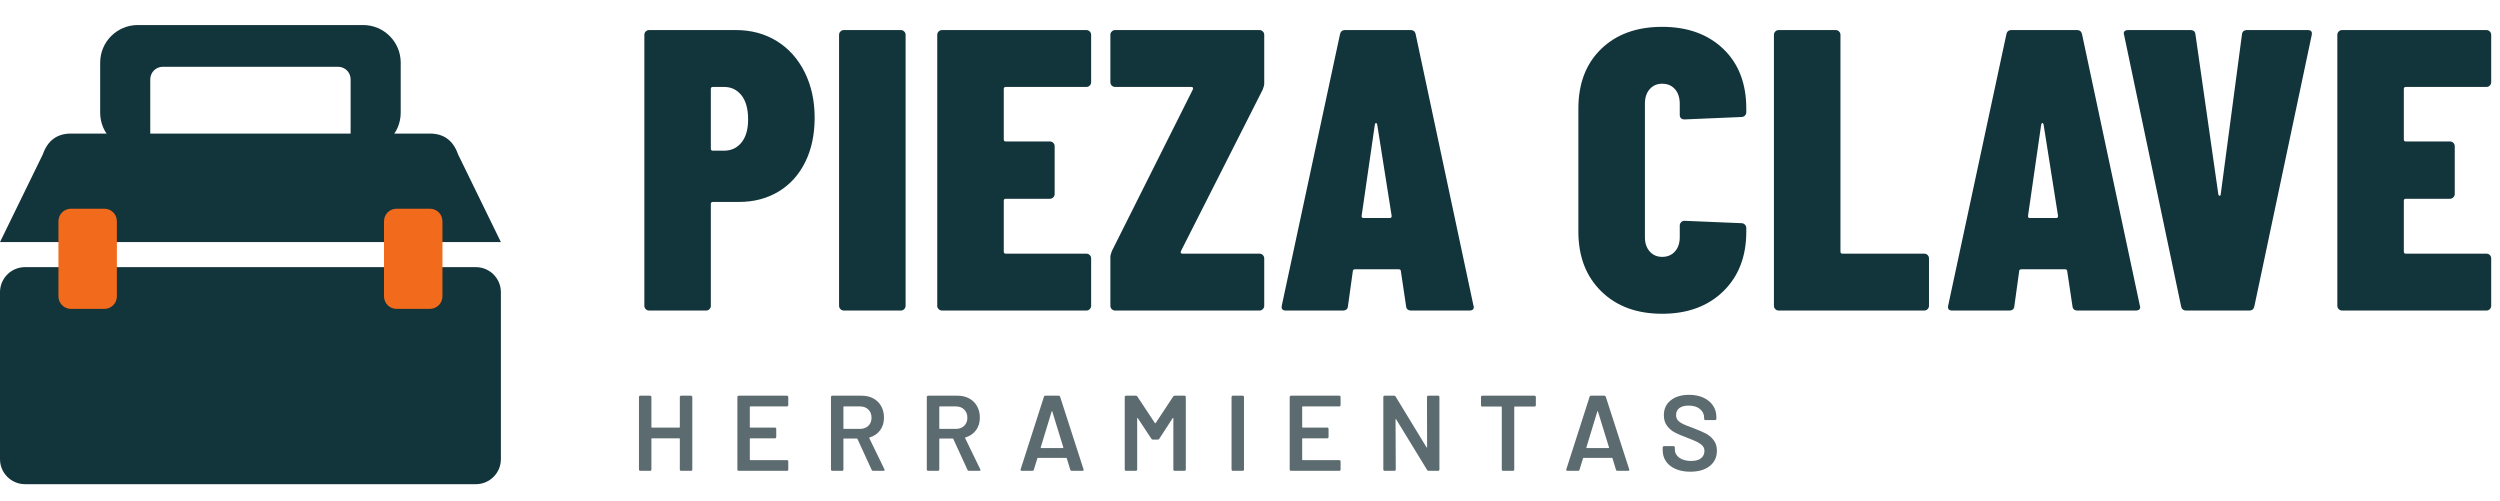
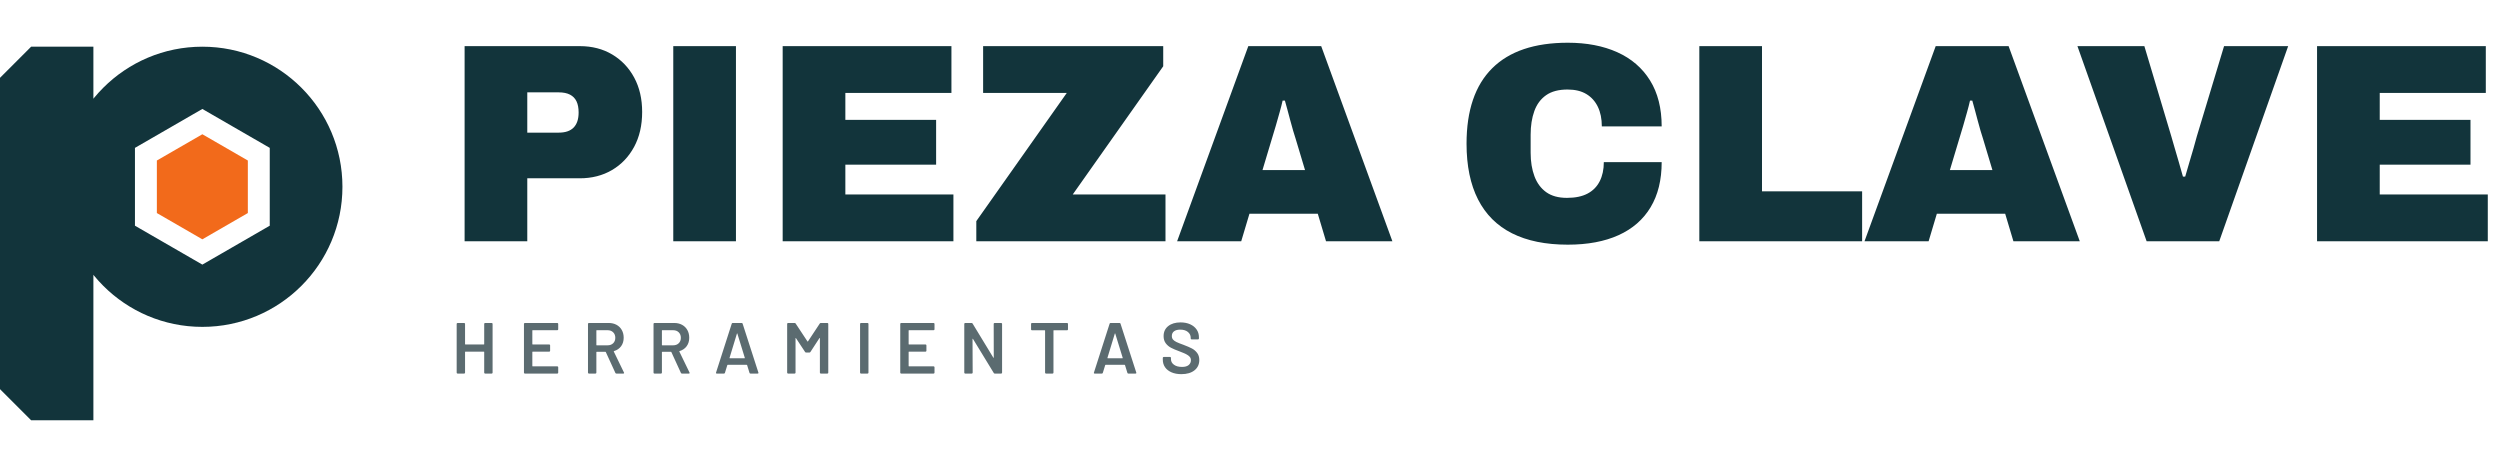
- <svg xmlns="http://www.w3.org/2000/svg" width="598.94" height="120" viewBox="0 0 598.94 120">
-   <g transform="translate(0 0) scale(1)">
-     <path d="M33 6H87A9 9 0 0 1 96 15V27A9 9 0 0 1 87 36H33A9 9 0 0 1 24 27V15A9 9 0 0 1 33 6ZM39 16H81A3 3 0 0 1 84 19V33A3 3 0 0 1 81 36H39A3 3 0 0 1 36 33V19A3 3 0 0 1 39 16Z" fill="#12343b" fill-rule="evenodd" />
-     <path d="M17 32H103Q108 32 109.75 37L120 58H0L10.25 37Q12 32 17 32Z" fill="#12343b" />
-     <path d="M6 64H114A6 6 0 0 1 120 70V110A6 6 0 0 1 114 116H6A6 6 0 0 1 0 110V70A6 6 0 0 1 6 64Z" fill="#12343b" />
-     <path d="M17 50H25A3 3 0 0 1 28 53V71A3 3 0 0 1 25 74H17A3 3 0 0 1 14 71V53A3 3 0 0 1 17 50ZM95 50H103A3 3 0 0 1 106 53V71A3 3 0 0 1 103 74H95A3 3 0 0 1 92 71V53A3 3 0 0 1 95 50Z" fill="#f26a1b" />
+ <svg xmlns="http://www.w3.org/2000/svg" viewBox="0 0 642.45 120" width="642.45" height="120">
+   <g transform="translate(-18 0)">
+     <path d="M26 12 L42 12 L42 108 L26 108 L18 100 L18 20 Z M34 48 A36 36 0 1 1 106 48 A36 36 0 1 1 34 48 Z M70 28 L52.68 38 L52.68 58 L70 68 L87.32 58 L87.32 38 Z" fill="#12343b" />
+     <path d="M70 34.5 L58.31 41.25 L58.31 54.75 L70 61.5 L81.69 54.75 L81.69 41.25 Z" fill="#f26a1b" />
  </g>
-   <path d="M176.26 7.20Q181.82 7.20 186.10 9.84Q190.37 12.48 192.77 17.28Q195.17 22.08 195.17 28.22L195.17 28.22Q195.17 34.27 192.91 38.83Q190.66 43.39 186.53 45.89Q182.40 48.38 177.02 48.38L177.02 48.38L170.78 48.38Q170.30 48.38 170.30 48.86L170.30 48.86L170.30 73.25Q170.30 73.73 169.97 74.06Q169.63 74.40 169.15 74.40L169.15 74.40L155.52 74.40Q155.04 74.40 154.70 74.06Q154.37 73.73 154.37 73.25L154.37 73.25L154.37 8.35Q154.37 7.87 154.70 7.54Q155.04 7.20 155.52 7.20L155.52 7.20L176.26 7.20ZM173.47 36.10Q176.06 36.10 177.65 34.13Q179.23 32.16 179.23 28.61L179.23 28.61Q179.23 24.86 177.65 22.85Q176.06 20.83 173.47 20.83L173.47 20.83L170.78 20.83Q170.30 20.83 170.30 21.31L170.30 21.31L170.30 35.62Q170.30 36.10 170.78 36.10L170.78 36.10L173.47 36.10ZM202.18 74.40Q201.70 74.40 201.36 74.06Q201.02 73.73 201.02 73.25L201.02 73.25L201.02 8.35Q201.02 7.87 201.36 7.54Q201.70 7.20 202.18 7.20L202.18 7.20L215.81 7.20Q216.29 7.20 216.62 7.54Q216.96 7.87 216.96 8.35L216.96 8.35L216.96 73.25Q216.96 73.73 216.62 74.06Q216.29 74.40 215.81 74.40L215.81 74.40L202.18 74.40ZM261.41 19.68Q261.41 20.16 261.07 20.50Q260.74 20.83 260.26 20.83L260.26 20.83L240.96 20.83Q240.48 20.83 240.48 21.31L240.48 21.31L240.48 33.41Q240.48 33.89 240.96 33.89L240.96 33.89L251.52 33.89Q252 33.89 252.34 34.22Q252.67 34.56 252.67 35.04L252.67 35.04L252.67 46.46Q252.67 46.94 252.34 47.28Q252 47.62 251.52 47.62L251.52 47.62L240.96 47.62Q240.48 47.62 240.48 48.10L240.48 48.10L240.48 60.29Q240.48 60.77 240.96 60.77L240.96 60.77L260.26 60.77Q260.74 60.77 261.07 61.10Q261.41 61.44 261.41 61.92L261.41 61.92L261.41 73.25Q261.41 73.73 261.07 74.06Q260.74 74.40 260.26 74.40L260.26 74.40L225.70 74.40Q225.22 74.40 224.88 74.06Q224.54 73.73 224.54 73.25L224.54 73.25L224.54 8.35Q224.54 7.87 224.88 7.54Q225.22 7.20 225.70 7.20L225.70 7.20L260.26 7.20Q260.74 7.20 261.07 7.54Q261.41 7.87 261.41 8.35L261.41 8.35L261.41 19.68ZM267.17 74.40Q266.69 74.40 266.35 74.06Q266.02 73.73 266.02 73.25L266.02 73.25L266.02 61.54Q266.02 61.06 266.40 60.10L266.40 60.10L285.79 21.41Q285.89 21.12 285.79 20.98Q285.70 20.83 285.41 20.83L285.41 20.83L267.17 20.83Q266.69 20.83 266.35 20.50Q266.02 20.16 266.02 19.68L266.02 19.68L266.02 8.35Q266.02 7.87 266.35 7.54Q266.69 7.20 267.17 7.20L267.17 7.20L301.73 7.20Q302.21 7.20 302.54 7.54Q302.88 7.87 302.88 8.35L302.88 8.35L302.88 20.06Q302.88 20.54 302.50 21.50L302.50 21.50L282.91 60.19Q282.82 60.48 282.91 60.62Q283.01 60.77 283.30 60.77L283.30 60.77L301.73 60.77Q302.21 60.77 302.54 61.10Q302.88 61.44 302.88 61.92L302.88 61.92L302.88 73.25Q302.88 73.73 302.54 74.06Q302.21 74.40 301.73 74.40L301.73 74.40L267.17 74.40ZM338.11 74.40Q336.96 74.40 336.86 73.34L336.86 73.34L335.62 64.99Q335.62 64.51 335.04 64.51L335.04 64.51L324.67 64.51Q324.10 64.51 324.10 64.99L324.10 64.99L322.94 73.34Q322.85 74.40 321.70 74.40L321.70 74.40L308.06 74.40Q306.82 74.40 307.10 73.15L307.10 73.15L321.02 8.26Q321.22 7.20 322.27 7.20L322.27 7.20L337.92 7.20Q338.98 7.20 339.17 8.26L339.17 8.26L352.99 73.15L353.09 73.54Q353.09 74.40 352.03 74.40L352.03 74.40L338.11 74.40ZM326.21 51.74Q326.21 52.22 326.59 52.22L326.59 52.22L333.02 52.22Q333.41 52.22 333.41 51.74L333.41 51.74L329.95 29.86Q329.86 29.47 329.66 29.47Q329.47 29.47 329.38 29.86L329.38 29.86L326.21 51.74ZM398.21 75.17Q389.09 75.17 383.62 69.79Q378.14 64.42 378.14 55.49L378.14 55.49L378.14 26.02Q378.14 16.99 383.62 11.71Q389.09 6.43 398.21 6.43L398.21 6.43Q407.33 6.43 412.85 11.71Q418.37 16.99 418.37 26.02L418.37 26.02L418.37 26.88Q418.37 27.36 418.03 27.70Q417.70 28.03 417.22 28.03L417.22 28.03L403.58 28.61Q402.43 28.61 402.43 27.46L402.43 27.46L402.43 24.86Q402.43 22.66 401.28 21.36Q400.13 20.06 398.21 20.06L398.21 20.06Q396.38 20.06 395.23 21.36Q394.08 22.66 394.08 24.86L394.08 24.86L394.08 56.83Q394.08 58.94 395.23 60.24Q396.38 61.54 398.21 61.54L398.21 61.54Q400.13 61.54 401.28 60.24Q402.43 58.94 402.43 56.83L402.43 56.83L402.43 54.05Q402.43 53.57 402.77 53.23Q403.10 52.90 403.58 52.90L403.58 52.90L417.22 53.47Q417.70 53.47 418.03 53.81Q418.37 54.14 418.37 54.62L418.37 54.62L418.37 55.49Q418.37 64.42 412.85 69.79Q407.33 75.17 398.21 75.17L398.21 75.17ZM426.14 74.40Q425.66 74.40 425.33 74.06Q424.99 73.73 424.99 73.25L424.99 73.25L424.99 8.35Q424.99 7.87 425.33 7.54Q425.66 7.20 426.14 7.20L426.14 7.20L439.78 7.20Q440.26 7.20 440.59 7.54Q440.93 7.87 440.93 8.35L440.93 8.35L440.93 60.29Q440.93 60.77 441.41 60.77L441.41 60.77L460.99 60.77Q461.47 60.77 461.81 61.10Q462.14 61.44 462.14 61.92L462.14 61.92L462.14 73.25Q462.14 73.73 461.81 74.06Q461.47 74.40 460.99 74.40L460.99 74.40L426.14 74.40ZM497.76 74.40Q496.61 74.40 496.51 73.34L496.51 73.34L495.26 64.99Q495.26 64.51 494.69 64.51L494.69 64.51L484.32 64.51Q483.74 64.51 483.74 64.99L483.74 64.99L482.59 73.34Q482.50 74.40 481.34 74.40L481.34 74.40L467.71 74.40Q466.46 74.40 466.75 73.15L466.75 73.15L480.67 8.26Q480.86 7.20 481.92 7.20L481.92 7.20L497.57 7.20Q498.62 7.20 498.82 8.26L498.82 8.26L512.64 73.15L512.74 73.54Q512.74 74.40 511.68 74.40L511.68 74.40L497.76 74.40ZM485.86 51.74Q485.86 52.22 486.24 52.22L486.24 52.22L492.67 52.22Q493.06 52.22 493.06 51.74L493.06 51.74L489.60 29.86Q489.50 29.47 489.31 29.47Q489.12 29.47 489.02 29.86L489.02 29.86L485.86 51.74ZM523.78 74.40Q522.72 74.40 522.53 73.34L522.53 73.34L508.90 8.45L508.80 8.06Q508.80 7.20 509.86 7.20L509.86 7.20L524.74 7.20Q525.89 7.20 525.98 8.26L525.98 8.26L531.46 46.56Q531.55 46.94 531.79 46.90Q532.03 46.85 532.03 46.56L532.03 46.56L537.12 8.26Q537.22 7.20 538.37 7.20L538.37 7.20L552.86 7.20Q554.11 7.20 553.82 8.45L553.82 8.45L540.10 73.34Q539.90 74.40 538.85 74.40L538.85 74.40L523.78 74.40ZM596.83 19.68Q596.83 20.16 596.50 20.50Q596.16 20.83 595.68 20.83L595.68 20.83L576.38 20.83Q575.90 20.83 575.90 21.31L575.90 21.31L575.90 33.41Q575.90 33.89 576.38 33.89L576.38 33.89L586.94 33.89Q587.42 33.89 587.76 34.22Q588.10 34.56 588.10 35.04L588.10 35.04L588.10 46.46Q588.10 46.94 587.76 47.28Q587.42 47.62 586.94 47.62L586.94 47.62L576.38 47.62Q575.90 47.62 575.90 48.10L575.90 48.10L575.90 60.29Q575.90 60.77 576.38 60.77L576.38 60.77L595.68 60.77Q596.16 60.77 596.50 61.10Q596.83 61.44 596.83 61.92L596.83 61.92L596.83 73.25Q596.83 73.73 596.50 74.06Q596.16 74.40 595.68 74.40L595.68 74.40L561.12 74.40Q560.64 74.40 560.30 74.06Q559.97 73.73 559.97 73.25L559.97 73.25L559.97 8.35Q559.97 7.87 560.30 7.54Q560.64 7.20 561.12 7.20L561.12 7.20L595.68 7.20Q596.16 7.20 596.50 7.54Q596.83 7.87 596.83 8.35L596.83 8.35L596.83 19.68Z" fill="#12343b" />
-   <path d="M162.87 95.11Q162.87 94.98 162.96 94.89Q163.05 94.80 163.18 94.80L163.18 94.80L165.55 94.80Q165.68 94.80 165.77 94.89Q165.86 94.98 165.86 95.11L165.86 95.11L165.86 112.49Q165.86 112.62 165.77 112.71Q165.68 112.80 165.55 112.80L165.55 112.80L163.18 112.80Q163.05 112.80 162.96 112.71Q162.87 112.62 162.87 112.49L162.87 112.49L162.87 105.14Q162.87 105.01 162.75 105.01L162.75 105.01L156.19 105.01Q156.06 105.01 156.06 105.14L156.06 105.14L156.06 112.49Q156.06 112.62 155.97 112.71Q155.88 112.80 155.75 112.80L155.75 112.80L153.39 112.80Q153.26 112.80 153.17 112.71Q153.08 112.62 153.08 112.49L153.08 112.49L153.08 95.11Q153.08 94.98 153.17 94.89Q153.26 94.80 153.39 94.80L153.39 94.80L155.75 94.80Q155.88 94.80 155.97 94.89Q156.06 94.98 156.06 95.11L156.06 95.11L156.06 102.31Q156.06 102.44 156.19 102.44L156.19 102.44L162.75 102.44Q162.87 102.44 162.87 102.31L162.87 102.31L162.87 95.11ZM188.85 97.06Q188.85 97.19 188.76 97.28Q188.67 97.37 188.54 97.37L188.54 97.37L179.77 97.37Q179.64 97.37 179.64 97.50L179.64 97.50L179.64 102.31Q179.64 102.44 179.77 102.44L179.77 102.44L185.66 102.44Q185.79 102.44 185.88 102.53Q185.97 102.62 185.97 102.75L185.97 102.75L185.97 104.70Q185.97 104.83 185.88 104.92Q185.79 105.01 185.66 105.01L185.66 105.01L179.77 105.01Q179.64 105.01 179.64 105.14L179.64 105.14L179.64 110.10Q179.64 110.23 179.77 110.23L179.77 110.23L188.54 110.23Q188.67 110.23 188.76 110.32Q188.85 110.41 188.85 110.54L188.85 110.54L188.85 112.49Q188.85 112.62 188.76 112.71Q188.67 112.80 188.54 112.80L188.54 112.80L176.97 112.80Q176.84 112.80 176.75 112.71Q176.66 112.62 176.66 112.49L176.66 112.49L176.66 95.11Q176.66 94.98 176.75 94.89Q176.84 94.80 176.97 94.80L176.97 94.80L188.54 94.80Q188.67 94.80 188.76 94.89Q188.85 94.98 188.85 95.11L188.85 95.11L188.85 97.06ZM209.19 112.80Q208.93 112.80 208.83 112.57L208.83 112.57L205.43 105.16Q205.38 105.06 205.28 105.06L205.28 105.06L202.19 105.06Q202.06 105.06 202.06 105.19L202.06 105.19L202.06 112.49Q202.06 112.62 201.97 112.71Q201.88 112.80 201.75 112.80L201.75 112.80L199.39 112.80Q199.26 112.80 199.17 112.71Q199.08 112.62 199.08 112.49L199.08 112.49L199.08 95.11Q199.08 94.98 199.17 94.89Q199.26 94.80 199.39 94.80L199.39 94.80L206.46 94.80Q208.03 94.80 209.24 95.46Q210.45 96.11 211.11 97.31Q211.78 98.50 211.78 100.05L211.78 100.05Q211.78 101.82 210.87 103.07Q209.96 104.31 208.34 104.80L208.34 104.80Q208.29 104.80 208.26 104.85Q208.23 104.91 208.26 104.96L208.26 104.96L211.89 112.44Q211.94 112.54 211.94 112.59L211.94 112.59Q211.94 112.80 211.65 112.80L211.65 112.80L209.19 112.80ZM202.19 97.37Q202.06 97.37 202.06 97.50L202.06 97.50L202.06 102.62Q202.06 102.75 202.19 102.75L202.19 102.75L206.05 102.75Q207.28 102.75 208.04 102.01Q208.80 101.28 208.80 100.07L208.80 100.07Q208.80 98.86 208.04 98.12Q207.28 97.37 206.05 97.37L206.05 97.37L202.19 97.37ZM232.15 112.80Q231.89 112.80 231.79 112.57L231.79 112.57L228.39 105.16Q228.34 105.06 228.24 105.06L228.24 105.06L225.15 105.06Q225.03 105.06 225.03 105.19L225.03 105.19L225.03 112.49Q225.03 112.62 224.94 112.71Q224.85 112.80 224.72 112.80L224.72 112.80L222.35 112.80Q222.22 112.80 222.13 112.71Q222.04 112.62 222.04 112.49L222.04 112.49L222.04 95.11Q222.04 94.98 222.13 94.89Q222.22 94.80 222.35 94.80L222.35 94.80L229.42 94.80Q230.99 94.80 232.20 95.46Q233.41 96.11 234.08 97.31Q234.75 98.50 234.75 100.05L234.75 100.05Q234.75 101.82 233.83 103.07Q232.92 104.31 231.30 104.80L231.30 104.80Q231.25 104.80 231.22 104.85Q231.20 104.91 231.22 104.96L231.22 104.96L234.85 112.44Q234.90 112.54 234.90 112.59L234.90 112.59Q234.90 112.80 234.62 112.80L234.62 112.80L232.15 112.80ZM225.15 97.37Q225.03 97.37 225.03 97.50L225.03 97.50L225.03 102.62Q225.03 102.75 225.15 102.75L225.15 102.75L229.01 102.75Q230.25 102.75 231.00 102.01Q231.76 101.28 231.76 100.07L231.76 100.07Q231.76 98.86 231.00 98.12Q230.25 97.37 229.01 97.37L229.01 97.37L225.15 97.37ZM256.76 112.80Q256.50 112.80 256.42 112.54L256.42 112.54L255.57 109.79Q255.52 109.69 255.45 109.69L255.45 109.69L248.66 109.69Q248.58 109.69 248.53 109.79L248.53 109.79L247.68 112.54Q247.60 112.80 247.35 112.80L247.35 112.80L244.77 112.80Q244.62 112.80 244.54 112.71Q244.47 112.62 244.52 112.44L244.52 112.44L250.10 95.06Q250.17 94.80 250.43 94.80L250.43 94.80L253.65 94.80Q253.90 94.80 253.98 95.06L253.98 95.06L259.59 112.44Q259.61 112.49 259.61 112.57L259.61 112.57Q259.61 112.80 259.33 112.80L259.33 112.80L256.76 112.80ZM249.33 107.19Q249.30 107.35 249.43 107.35L249.43 107.35L254.65 107.35Q254.80 107.35 254.75 107.19L254.75 107.19L252.10 98.58Q252.08 98.48 252.03 98.48Q251.97 98.48 251.95 98.58L251.95 98.58L249.33 107.19ZM281.06 95.01Q281.19 94.80 281.42 94.80L281.42 94.80L283.78 94.80Q283.91 94.80 284.00 94.89Q284.09 94.98 284.09 95.11L284.09 95.11L284.09 112.49Q284.09 112.62 284.00 112.71Q283.91 112.80 283.78 112.80L283.78 112.80L281.42 112.80Q281.29 112.80 281.20 112.71Q281.11 112.62 281.11 112.49L281.11 112.49L281.11 100.23Q281.11 100.15 281.04 100.12Q280.98 100.10 280.95 100.17L280.95 100.17L277.74 105.11Q277.61 105.32 277.38 105.32L277.38 105.32L276.20 105.32Q275.97 105.32 275.84 105.11L275.84 105.11L272.60 100.20Q272.57 100.12 272.51 100.15Q272.44 100.17 272.44 100.25L272.44 100.25L272.44 112.49Q272.44 112.62 272.35 112.71Q272.26 112.80 272.13 112.80L272.13 112.80L269.77 112.80Q269.64 112.80 269.55 112.71Q269.46 112.62 269.46 112.49L269.46 112.49L269.46 95.11Q269.46 94.98 269.55 94.89Q269.64 94.80 269.77 94.80L269.77 94.80L272.13 94.80Q272.37 94.80 272.49 95.01L272.49 95.01L276.69 101.36Q276.74 101.41 276.79 101.41Q276.84 101.41 276.87 101.36L276.87 101.36L281.06 95.01ZM295.35 112.80Q295.23 112.80 295.14 112.71Q295.05 112.62 295.05 112.49L295.05 112.49L295.05 95.11Q295.05 94.98 295.14 94.89Q295.23 94.80 295.35 94.80L295.35 94.80L297.72 94.80Q297.85 94.80 297.94 94.89Q298.03 94.98 298.03 95.11L298.03 95.11L298.03 112.49Q298.03 112.62 297.94 112.71Q297.85 112.80 297.72 112.80L297.72 112.80L295.35 112.80ZM321.17 97.06Q321.17 97.19 321.08 97.28Q320.99 97.37 320.86 97.37L320.86 97.37L312.09 97.37Q311.97 97.37 311.97 97.50L311.97 97.50L311.97 102.31Q311.97 102.44 312.09 102.44L312.09 102.44L317.98 102.44Q318.11 102.44 318.20 102.53Q318.29 102.62 318.29 102.75L318.29 102.75L318.29 104.70Q318.29 104.83 318.20 104.92Q318.11 105.01 317.98 105.01L317.98 105.01L312.09 105.01Q311.97 105.01 311.97 105.14L311.97 105.14L311.97 110.10Q311.97 110.23 312.09 110.23L312.09 110.23L320.86 110.23Q320.99 110.23 321.08 110.32Q321.17 110.41 321.17 110.54L321.17 110.54L321.17 112.49Q321.17 112.62 321.08 112.71Q320.99 112.80 320.86 112.80L320.86 112.80L309.29 112.80Q309.16 112.80 309.07 112.71Q308.98 112.62 308.98 112.49L308.98 112.49L308.98 95.11Q308.98 94.98 309.07 94.89Q309.16 94.80 309.29 94.80L309.29 94.80L320.86 94.80Q320.99 94.80 321.08 94.89Q321.17 94.98 321.17 95.11L321.17 95.11L321.17 97.06ZM341.87 95.11Q341.87 94.98 341.96 94.89Q342.05 94.80 342.18 94.80L342.18 94.80L344.55 94.80Q344.67 94.80 344.76 94.89Q344.85 94.98 344.85 95.11L344.85 95.11L344.85 112.49Q344.85 112.62 344.76 112.71Q344.67 112.80 344.55 112.80L344.55 112.80L342.26 112.80Q342.00 112.80 341.90 112.59L341.90 112.59L334.49 100.46Q334.44 100.38 334.39 100.39Q334.34 100.41 334.34 100.51L334.34 100.51L334.39 112.49Q334.39 112.62 334.30 112.71Q334.21 112.80 334.08 112.80L334.08 112.80L331.71 112.80Q331.59 112.80 331.50 112.71Q331.41 112.62 331.41 112.49L331.41 112.49L331.41 95.11Q331.41 94.98 331.50 94.89Q331.59 94.80 331.71 94.80L331.71 94.80L334.00 94.80Q334.26 94.80 334.36 95.01L334.36 95.01L341.74 107.14Q341.79 107.22 341.85 107.21Q341.90 107.19 341.90 107.09L341.90 107.09L341.87 95.11ZM367.64 94.80Q367.77 94.80 367.86 94.89Q367.95 94.98 367.95 95.11L367.95 95.11L367.95 97.09Q367.95 97.22 367.86 97.31Q367.77 97.40 367.64 97.40L367.64 97.40L362.91 97.40Q362.78 97.40 362.78 97.53L362.78 97.53L362.78 112.49Q362.78 112.62 362.69 112.71Q362.60 112.80 362.47 112.80L362.47 112.80L360.10 112.80Q359.97 112.80 359.88 112.71Q359.79 112.62 359.79 112.49L359.79 112.49L359.79 97.53Q359.79 97.40 359.67 97.40L359.67 97.40L355.11 97.40Q354.99 97.40 354.90 97.31Q354.81 97.22 354.81 97.09L354.81 97.09L354.81 95.11Q354.81 94.98 354.90 94.89Q354.99 94.80 355.11 94.80L355.11 94.80L367.64 94.80ZM387.49 112.80Q387.23 112.80 387.15 112.54L387.15 112.54L386.31 109.79Q386.25 109.69 386.18 109.69L386.18 109.69L379.39 109.69Q379.31 109.69 379.26 109.79L379.26 109.79L378.41 112.54Q378.33 112.80 378.08 112.80L378.08 112.80L375.51 112.80Q375.35 112.80 375.27 112.71Q375.20 112.62 375.25 112.44L375.25 112.44L380.83 95.06Q380.91 94.80 381.16 94.80L381.16 94.80L384.38 94.80Q384.63 94.80 384.71 95.06L384.71 95.06L390.32 112.44Q390.34 112.49 390.34 112.57L390.34 112.57Q390.34 112.80 390.06 112.80L390.06 112.80L387.49 112.80ZM380.06 107.19Q380.03 107.35 380.16 107.35L380.16 107.35L385.38 107.35Q385.53 107.35 385.48 107.19L385.48 107.19L382.83 98.58Q382.81 98.48 382.76 98.48Q382.71 98.48 382.68 98.58L382.68 98.58L380.06 107.19ZM404.95 113.01Q402.94 113.01 401.45 112.36Q399.96 111.72 399.15 110.56Q398.34 109.41 398.34 107.84L398.34 107.84L398.34 107.19Q398.34 107.07 398.43 106.98Q398.52 106.89 398.65 106.89L398.65 106.89L400.94 106.89Q401.07 106.89 401.16 106.98Q401.25 107.07 401.25 107.19L401.25 107.19L401.25 107.68Q401.25 108.87 402.30 109.65Q403.35 110.43 405.18 110.43L405.18 110.43Q406.75 110.43 407.55 109.77Q408.34 109.10 408.34 108.04L408.34 108.04Q408.34 107.32 407.91 106.82Q407.47 106.32 406.66 105.91Q405.85 105.50 404.23 104.88L404.23 104.88Q402.40 104.21 401.27 103.62Q400.14 103.03 399.38 102.01Q398.62 101.00 398.62 99.48L398.62 99.48Q398.62 97.22 400.27 95.91Q401.91 94.59 404.67 94.59L404.67 94.59Q406.59 94.59 408.07 95.26Q409.55 95.93 410.37 97.13Q411.20 98.32 411.20 99.89L411.20 99.89L411.20 100.33Q411.20 100.46 411.11 100.55Q411.02 100.64 410.89 100.64L410.89 100.64L408.57 100.64Q408.45 100.64 408.36 100.55Q408.27 100.46 408.27 100.33L408.27 100.33L408.27 100.05Q408.27 98.84 407.28 98.00Q406.29 97.17 404.54 97.17L404.54 97.17Q403.12 97.17 402.34 97.76Q401.55 98.35 401.55 99.43L401.55 99.43Q401.55 100.20 401.97 100.69Q402.38 101.18 403.20 101.58Q404.02 101.97 405.75 102.59L405.75 102.59Q407.57 103.29 408.66 103.85Q409.76 104.42 410.54 105.43Q411.33 106.45 411.33 107.97L411.33 107.97Q411.33 110.28 409.62 111.64Q407.91 113.01 404.95 113.01L404.95 113.01Z" fill="#5b6b70" />
+   <path d="M119.394 62.0V11.854H148.985Q153.723 11.854 157.331 14.004Q160.939 16.155 162.98 19.945Q165.02 23.735 165.02 28.764Q165.02 33.939 162.943 37.765Q160.866 41.592 157.258 43.706Q153.65 45.819 148.985 45.819H135.501V62.0ZM135.501 34.085H143.592Q146.143 34.085 147.418 32.773Q148.694 31.461 148.694 28.91Q148.694 27.16 148.147 26.031Q147.601 24.901 146.471 24.318Q145.341 23.735 143.592 23.735H135.501ZM173.017 62.0V11.854H189.125V62.0ZM201.131 62.0V11.854H244.499V23.88H217.239V30.805H240.563V42.321H217.239V49.974H245.009V62.0ZM250.892 62.0V56.825L274.143 23.88H252.641V11.854H298.924V17.029L275.673 49.974H299.507V62.0ZM302.496 62.0 320.79 11.854H339.522L357.816 62.0H340.761L338.647 54.93H321.082L318.968 62.0ZM324.434 43.706H335.367L332.962 35.688Q332.671 34.813 332.306 33.574Q331.942 32.335 331.577 30.95Q331.213 29.566 330.848 28.217Q330.484 26.869 330.192 25.848H329.609Q329.318 27.16 328.844 28.837Q328.37 30.513 327.86 32.299Q327.35 34.085 326.84 35.688ZM402.892 62.875Q394.364 62.875 388.57 59.959Q382.776 57.044 379.824 51.249Q376.872 45.455 376.872 36.927Q376.872 24.099 383.468 17.539Q390.064 10.98 402.892 10.98Q410.181 10.98 415.611 13.421Q421.041 15.863 424.029 20.673Q427.017 25.484 427.017 32.481H411.638Q411.638 29.566 410.618 27.452Q409.598 25.338 407.666 24.172Q405.735 23.006 402.819 23.006Q399.394 23.006 397.316 24.464Q395.239 25.921 394.292 28.545Q393.344 31.169 393.344 34.595V39.259Q393.344 42.685 394.328 45.309Q395.312 47.933 397.353 49.391Q399.394 50.848 402.673 50.848Q405.88 50.848 407.958 49.755Q410.035 48.662 411.092 46.585Q412.149 44.507 412.149 41.665H427.017Q427.017 48.516 424.175 53.254Q421.332 57.991 415.939 60.433Q410.545 62.875 402.892 62.875ZM436.691 62.0V11.854H452.799V49.172H478.528V62.0ZM479.141 62.0 497.436 11.854H516.168L534.462 62.0H517.407L515.293 54.93H497.727L495.614 62.0ZM501.08 43.706H512.013L509.608 35.688Q509.316 34.813 508.952 33.574Q508.587 32.335 508.223 30.95Q507.859 29.566 507.494 28.217Q507.13 26.869 506.838 25.848H506.255Q505.964 27.16 505.49 28.837Q505.016 30.513 504.506 32.299Q503.996 34.085 503.485 35.688ZM551.641 62.0 533.857 11.854H551.058L557.983 35.032Q558.274 35.98 558.784 37.802Q559.294 39.624 559.914 41.665Q560.534 43.706 560.971 45.382H561.554Q561.991 43.851 562.574 41.883Q563.157 39.915 563.704 38.057Q564.251 36.198 564.542 35.032L571.539 11.854H588.012L570.3 62.0ZM595.436 62.0V11.854H638.803V23.88H611.544V30.805H634.867V42.321H611.544V49.974H639.313V62.0Z" fill="#12343b" />
+   <path d="M124.654 83.0H126.363Q126.456 83.0 126.521 83.065Q126.586 83.13 126.586 83.223V95.777Q126.586 95.87 126.521 95.935Q126.456 96.0 126.363 96.0H124.654Q124.561 96.0 124.496 95.935Q124.431 95.87 124.431 95.777V90.466Q124.431 90.373 124.339 90.373H119.603Q119.51 90.373 119.51 90.466V95.777Q119.51 95.87 119.445 95.935Q119.38 96.0 119.287 96.0H117.579Q117.486 96.0 117.421 95.935Q117.356 95.87 117.356 95.777V83.223Q117.356 83.13 117.421 83.065Q117.486 83.0 117.579 83.0H119.287Q119.38 83.0 119.445 83.065Q119.51 83.13 119.51 83.223V88.423Q119.51 88.516 119.603 88.516H124.339Q124.431 88.516 124.431 88.423V83.223Q124.431 83.13 124.496 83.065Q124.561 83.0 124.654 83.0ZM143.226 84.857H136.893Q136.8 84.857 136.8 84.95V88.423Q136.8 88.516 136.893 88.516H141.146Q141.239 88.516 141.304 88.581Q141.369 88.646 141.369 88.739V90.15Q141.369 90.243 141.304 90.308Q141.239 90.373 141.146 90.373H136.893Q136.8 90.373 136.8 90.466V94.05Q136.8 94.143 136.893 94.143H143.226Q143.319 94.143 143.384 94.208Q143.449 94.273 143.449 94.366V95.777Q143.449 95.87 143.384 95.935Q143.319 96.0 143.226 96.0H134.869Q134.776 96.0 134.711 95.935Q134.646 95.87 134.646 95.777V83.223Q134.646 83.13 134.711 83.065Q134.776 83.0 134.869 83.0H143.226Q143.319 83.0 143.384 83.065Q143.449 83.13 143.449 83.223V84.634Q143.449 84.727 143.384 84.792Q143.319 84.857 143.226 84.857ZM158.139 95.833 155.687 90.484Q155.65 90.41 155.576 90.41H153.347Q153.254 90.41 153.254 90.503V95.777Q153.254 95.87 153.189 95.935Q153.124 96.0 153.031 96.0H151.323Q151.23 96.0 151.165 95.935Q151.1 95.87 151.1 95.777V83.223Q151.1 83.13 151.165 83.065Q151.23 83.0 151.323 83.0H156.43Q157.563 83.0 158.436 83.474Q159.309 83.947 159.791 84.811Q160.274 85.674 160.274 86.789Q160.274 88.07 159.615 88.971Q158.956 89.871 157.786 90.224Q157.749 90.224 157.73 90.261Q157.711 90.299 157.73 90.336L160.349 95.74Q160.386 95.814 160.386 95.851Q160.386 96.0 160.181 96.0H158.399Q158.213 96.0 158.139 95.833ZM153.254 84.95V88.646Q153.254 88.739 153.347 88.739H156.133Q157.024 88.739 157.572 88.209Q158.12 87.68 158.12 86.807Q158.12 85.934 157.572 85.396Q157.024 84.857 156.133 84.857H153.347Q153.254 84.857 153.254 84.95ZM174.983 95.833 172.531 90.484Q172.494 90.41 172.42 90.41H170.191Q170.099 90.41 170.099 90.503V95.777Q170.099 95.87 170.034 95.935Q169.969 96.0 169.876 96.0H168.167Q168.074 96.0 168.009 95.935Q167.944 95.87 167.944 95.777V83.223Q167.944 83.13 168.009 83.065Q168.074 83.0 168.167 83.0H173.274Q174.407 83.0 175.28 83.474Q176.153 83.947 176.636 84.811Q177.119 85.674 177.119 86.789Q177.119 88.07 176.459 88.971Q175.8 89.871 174.63 90.224Q174.593 90.224 174.574 90.261Q174.556 90.299 174.574 90.336L177.193 95.74Q177.23 95.814 177.23 95.851Q177.23 96.0 177.026 96.0H175.243Q175.057 96.0 174.983 95.833ZM170.099 84.95V88.646Q170.099 88.739 170.191 88.739H172.977Q173.869 88.739 174.416 88.209Q174.964 87.68 174.964 86.807Q174.964 85.934 174.416 85.396Q173.869 84.857 172.977 84.857H170.191Q170.099 84.857 170.099 84.95ZM192.607 95.814 191.994 93.827Q191.957 93.753 191.901 93.753H186.999Q186.943 93.753 186.906 93.827L186.293 95.814Q186.237 96.0 186.051 96.0H184.194Q184.083 96.0 184.027 95.935Q183.971 95.87 184.009 95.74L188.039 83.186Q188.094 83.0 188.28 83.0H190.601Q190.787 83.0 190.843 83.186L194.891 95.74Q194.91 95.777 194.91 95.833Q194.91 96.0 194.706 96.0H192.849Q192.663 96.0 192.607 95.814ZM187.556 92.063H191.326Q191.437 92.063 191.4 91.951L189.487 85.73Q189.469 85.656 189.431 85.656Q189.394 85.656 189.376 85.73L187.481 91.951Q187.463 92.063 187.556 92.063ZM210.919 83.0H212.627Q212.72 83.0 212.785 83.065Q212.85 83.13 212.85 83.223V95.777Q212.85 95.87 212.785 95.935Q212.72 96.0 212.627 96.0H210.919Q210.826 96.0 210.761 95.935Q210.696 95.87 210.696 95.777V86.919Q210.696 86.863 210.649 86.844Q210.603 86.826 210.584 86.881L208.263 90.447Q208.17 90.596 208.003 90.596H207.149Q206.981 90.596 206.889 90.447L204.549 86.9Q204.53 86.844 204.484 86.863Q204.437 86.881 204.437 86.937V95.777Q204.437 95.87 204.372 95.935Q204.307 96.0 204.214 96.0H202.506Q202.413 96.0 202.348 95.935Q202.283 95.87 202.283 95.777V83.223Q202.283 83.13 202.348 83.065Q202.413 83.0 202.506 83.0H204.214Q204.381 83.0 204.474 83.149L207.501 87.736Q207.539 87.773 207.576 87.773Q207.613 87.773 207.631 87.736L210.659 83.149Q210.751 83.0 210.919 83.0ZM221.021 95.777V83.223Q221.021 83.13 221.086 83.065Q221.151 83.0 221.244 83.0H222.953Q223.046 83.0 223.111 83.065Q223.176 83.13 223.176 83.223V95.777Q223.176 95.87 223.111 95.935Q223.046 96.0 222.953 96.0H221.244Q221.151 96.0 221.086 95.935Q221.021 95.87 221.021 95.777ZM239.927 84.857H233.594Q233.501 84.857 233.501 84.95V88.423Q233.501 88.516 233.594 88.516H237.847Q237.94 88.516 238.005 88.581Q238.07 88.646 238.07 88.739V90.15Q238.07 90.243 238.005 90.308Q237.94 90.373 237.847 90.373H233.594Q233.501 90.373 233.501 90.466V94.05Q233.501 94.143 233.594 94.143H239.927Q240.02 94.143 240.085 94.208Q240.15 94.273 240.15 94.366V95.777Q240.15 95.87 240.085 95.935Q240.02 96.0 239.927 96.0H231.57Q231.477 96.0 231.412 95.935Q231.347 95.87 231.347 95.777V83.223Q231.347 83.13 231.412 83.065Q231.477 83.0 231.57 83.0H239.927Q240.02 83.0 240.085 83.065Q240.15 83.13 240.15 83.223V84.634Q240.15 84.727 240.085 84.792Q240.02 84.857 239.927 84.857ZM255.583 83.0H257.291Q257.384 83.0 257.449 83.065Q257.514 83.13 257.514 83.223V95.777Q257.514 95.87 257.449 95.935Q257.384 96.0 257.291 96.0H255.639Q255.453 96.0 255.379 95.851L250.03 87.086Q249.993 87.03 249.956 87.039Q249.919 87.049 249.919 87.123L249.956 95.777Q249.956 95.87 249.891 95.935Q249.826 96.0 249.733 96.0H248.024Q247.931 96.0 247.866 95.935Q247.801 95.87 247.801 95.777V83.223Q247.801 83.13 247.866 83.065Q247.931 83.0 248.024 83.0H249.677Q249.863 83.0 249.937 83.149L255.267 91.914Q255.304 91.97 255.341 91.961Q255.379 91.951 255.379 91.877L255.36 83.223Q255.36 83.13 255.425 83.065Q255.49 83.0 255.583 83.0ZM274.451 83.223V84.653Q274.451 84.746 274.386 84.811Q274.321 84.876 274.229 84.876H270.811Q270.719 84.876 270.719 84.969V95.777Q270.719 95.87 270.654 95.935Q270.589 96.0 270.496 96.0H268.787Q268.694 96.0 268.629 95.935Q268.564 95.87 268.564 95.777V84.969Q268.564 84.876 268.471 84.876H265.184Q265.091 84.876 265.026 84.811Q264.961 84.746 264.961 84.653V83.223Q264.961 83.13 265.026 83.065Q265.091 83.0 265.184 83.0H274.229Q274.321 83.0 274.386 83.065Q274.451 83.13 274.451 83.223ZM289.717 95.814 289.104 93.827Q289.067 93.753 289.011 93.753H284.109Q284.053 93.753 284.016 93.827L283.403 95.814Q283.347 96.0 283.161 96.0H281.304Q281.193 96.0 281.137 95.935Q281.081 95.87 281.119 95.74L285.149 83.186Q285.204 83.0 285.39 83.0H287.711Q287.897 83.0 287.953 83.186L292.001 95.74Q292.02 95.777 292.02 95.833Q292.02 96.0 291.816 96.0H289.959Q289.773 96.0 289.717 95.814ZM284.666 92.063H288.436Q288.547 92.063 288.51 91.951L286.597 85.73Q286.579 85.656 286.541 85.656Q286.504 85.656 286.486 85.73L284.591 91.951Q284.573 92.063 284.666 92.063ZM298.817 92.416V91.951Q298.817 91.859 298.882 91.794Q298.947 91.729 299.04 91.729H300.693Q300.786 91.729 300.851 91.794Q300.916 91.859 300.916 91.951V92.304Q300.916 93.159 301.677 93.725Q302.439 94.291 303.757 94.291Q304.89 94.291 305.466 93.809Q306.041 93.326 306.041 92.564Q306.041 92.044 305.726 91.682Q305.41 91.32 304.825 91.023Q304.24 90.726 303.07 90.28Q301.751 89.797 300.934 89.37Q300.117 88.943 299.569 88.209Q299.021 87.476 299.021 86.38Q299.021 84.746 300.21 83.799Q301.399 82.851 303.386 82.851Q304.779 82.851 305.846 83.334Q306.914 83.817 307.509 84.681Q308.103 85.544 308.103 86.677V86.993Q308.103 87.086 308.038 87.151Q307.973 87.216 307.88 87.216H306.209Q306.116 87.216 306.051 87.151Q305.986 87.086 305.986 86.993V86.789Q305.986 85.916 305.271 85.312Q304.556 84.709 303.293 84.709Q302.271 84.709 301.705 85.136Q301.139 85.563 301.139 86.343Q301.139 86.9 301.436 87.253Q301.733 87.606 302.327 87.894Q302.921 88.181 304.166 88.627Q305.484 89.129 306.274 89.537Q307.063 89.946 307.629 90.679Q308.196 91.413 308.196 92.509Q308.196 94.18 306.961 95.164Q305.726 96.149 303.59 96.149Q302.141 96.149 301.064 95.684Q299.987 95.22 299.402 94.384Q298.817 93.549 298.817 92.416Z" fill="#5b6b70" />
</svg>
